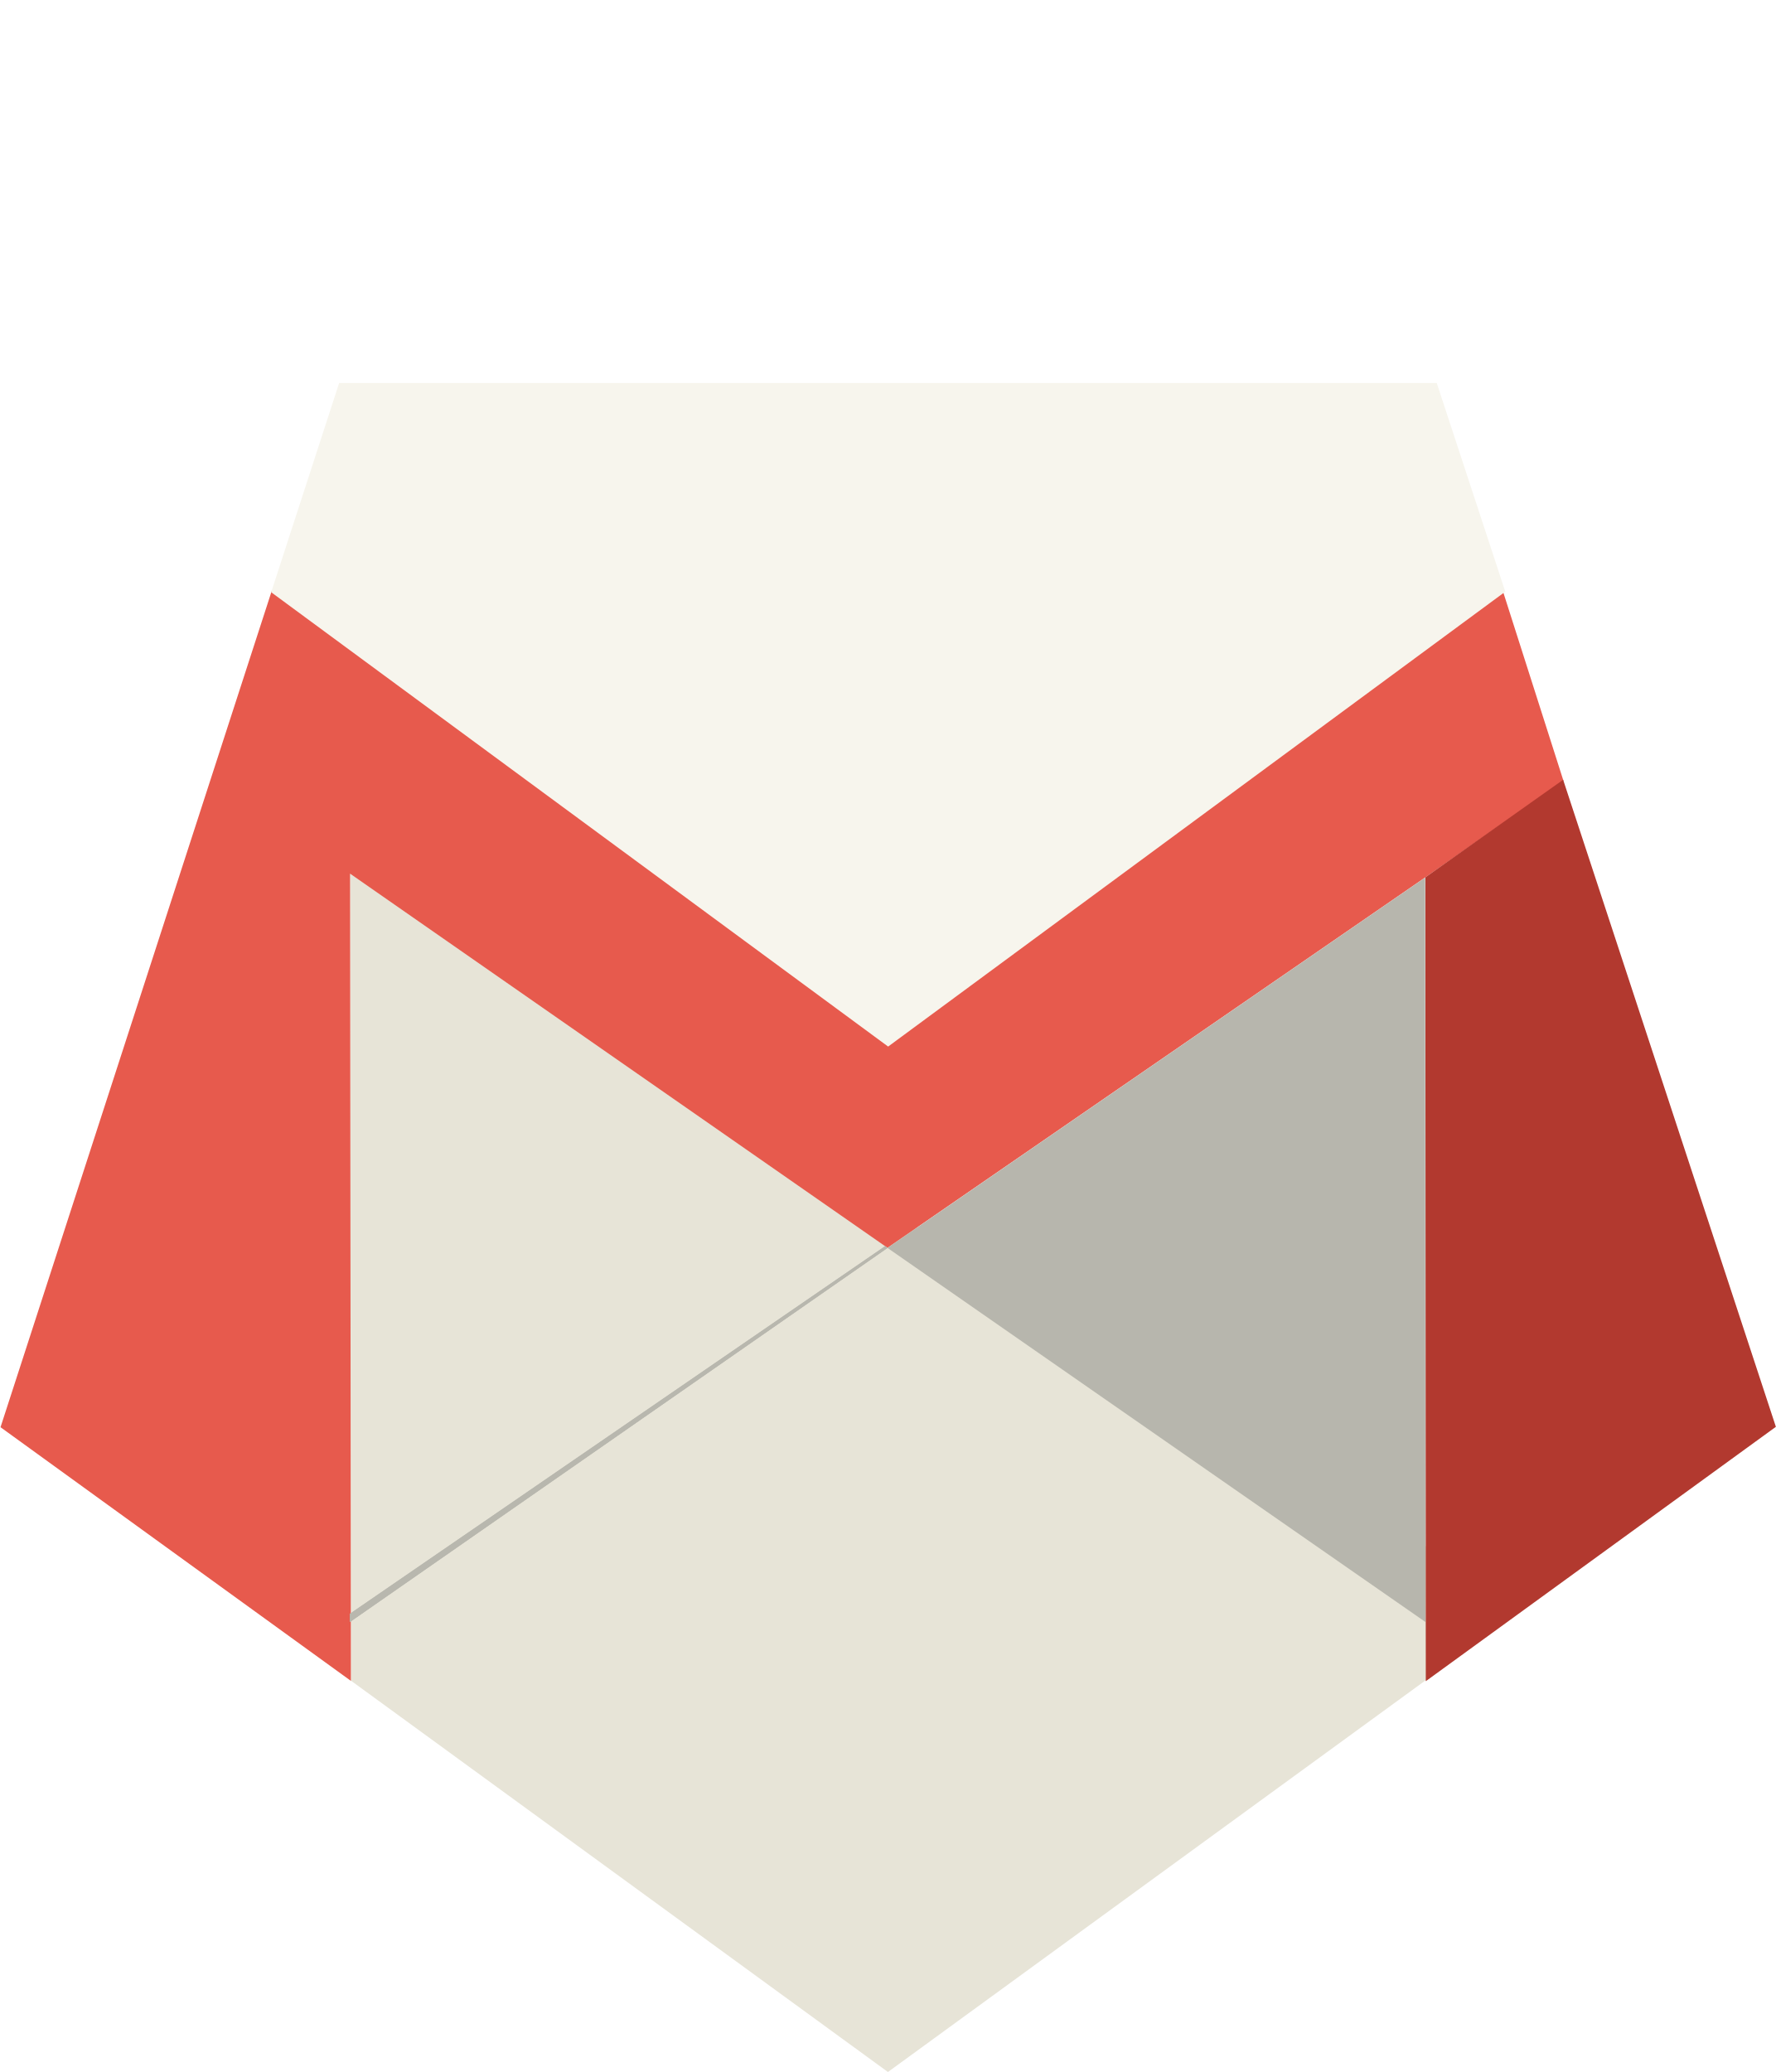
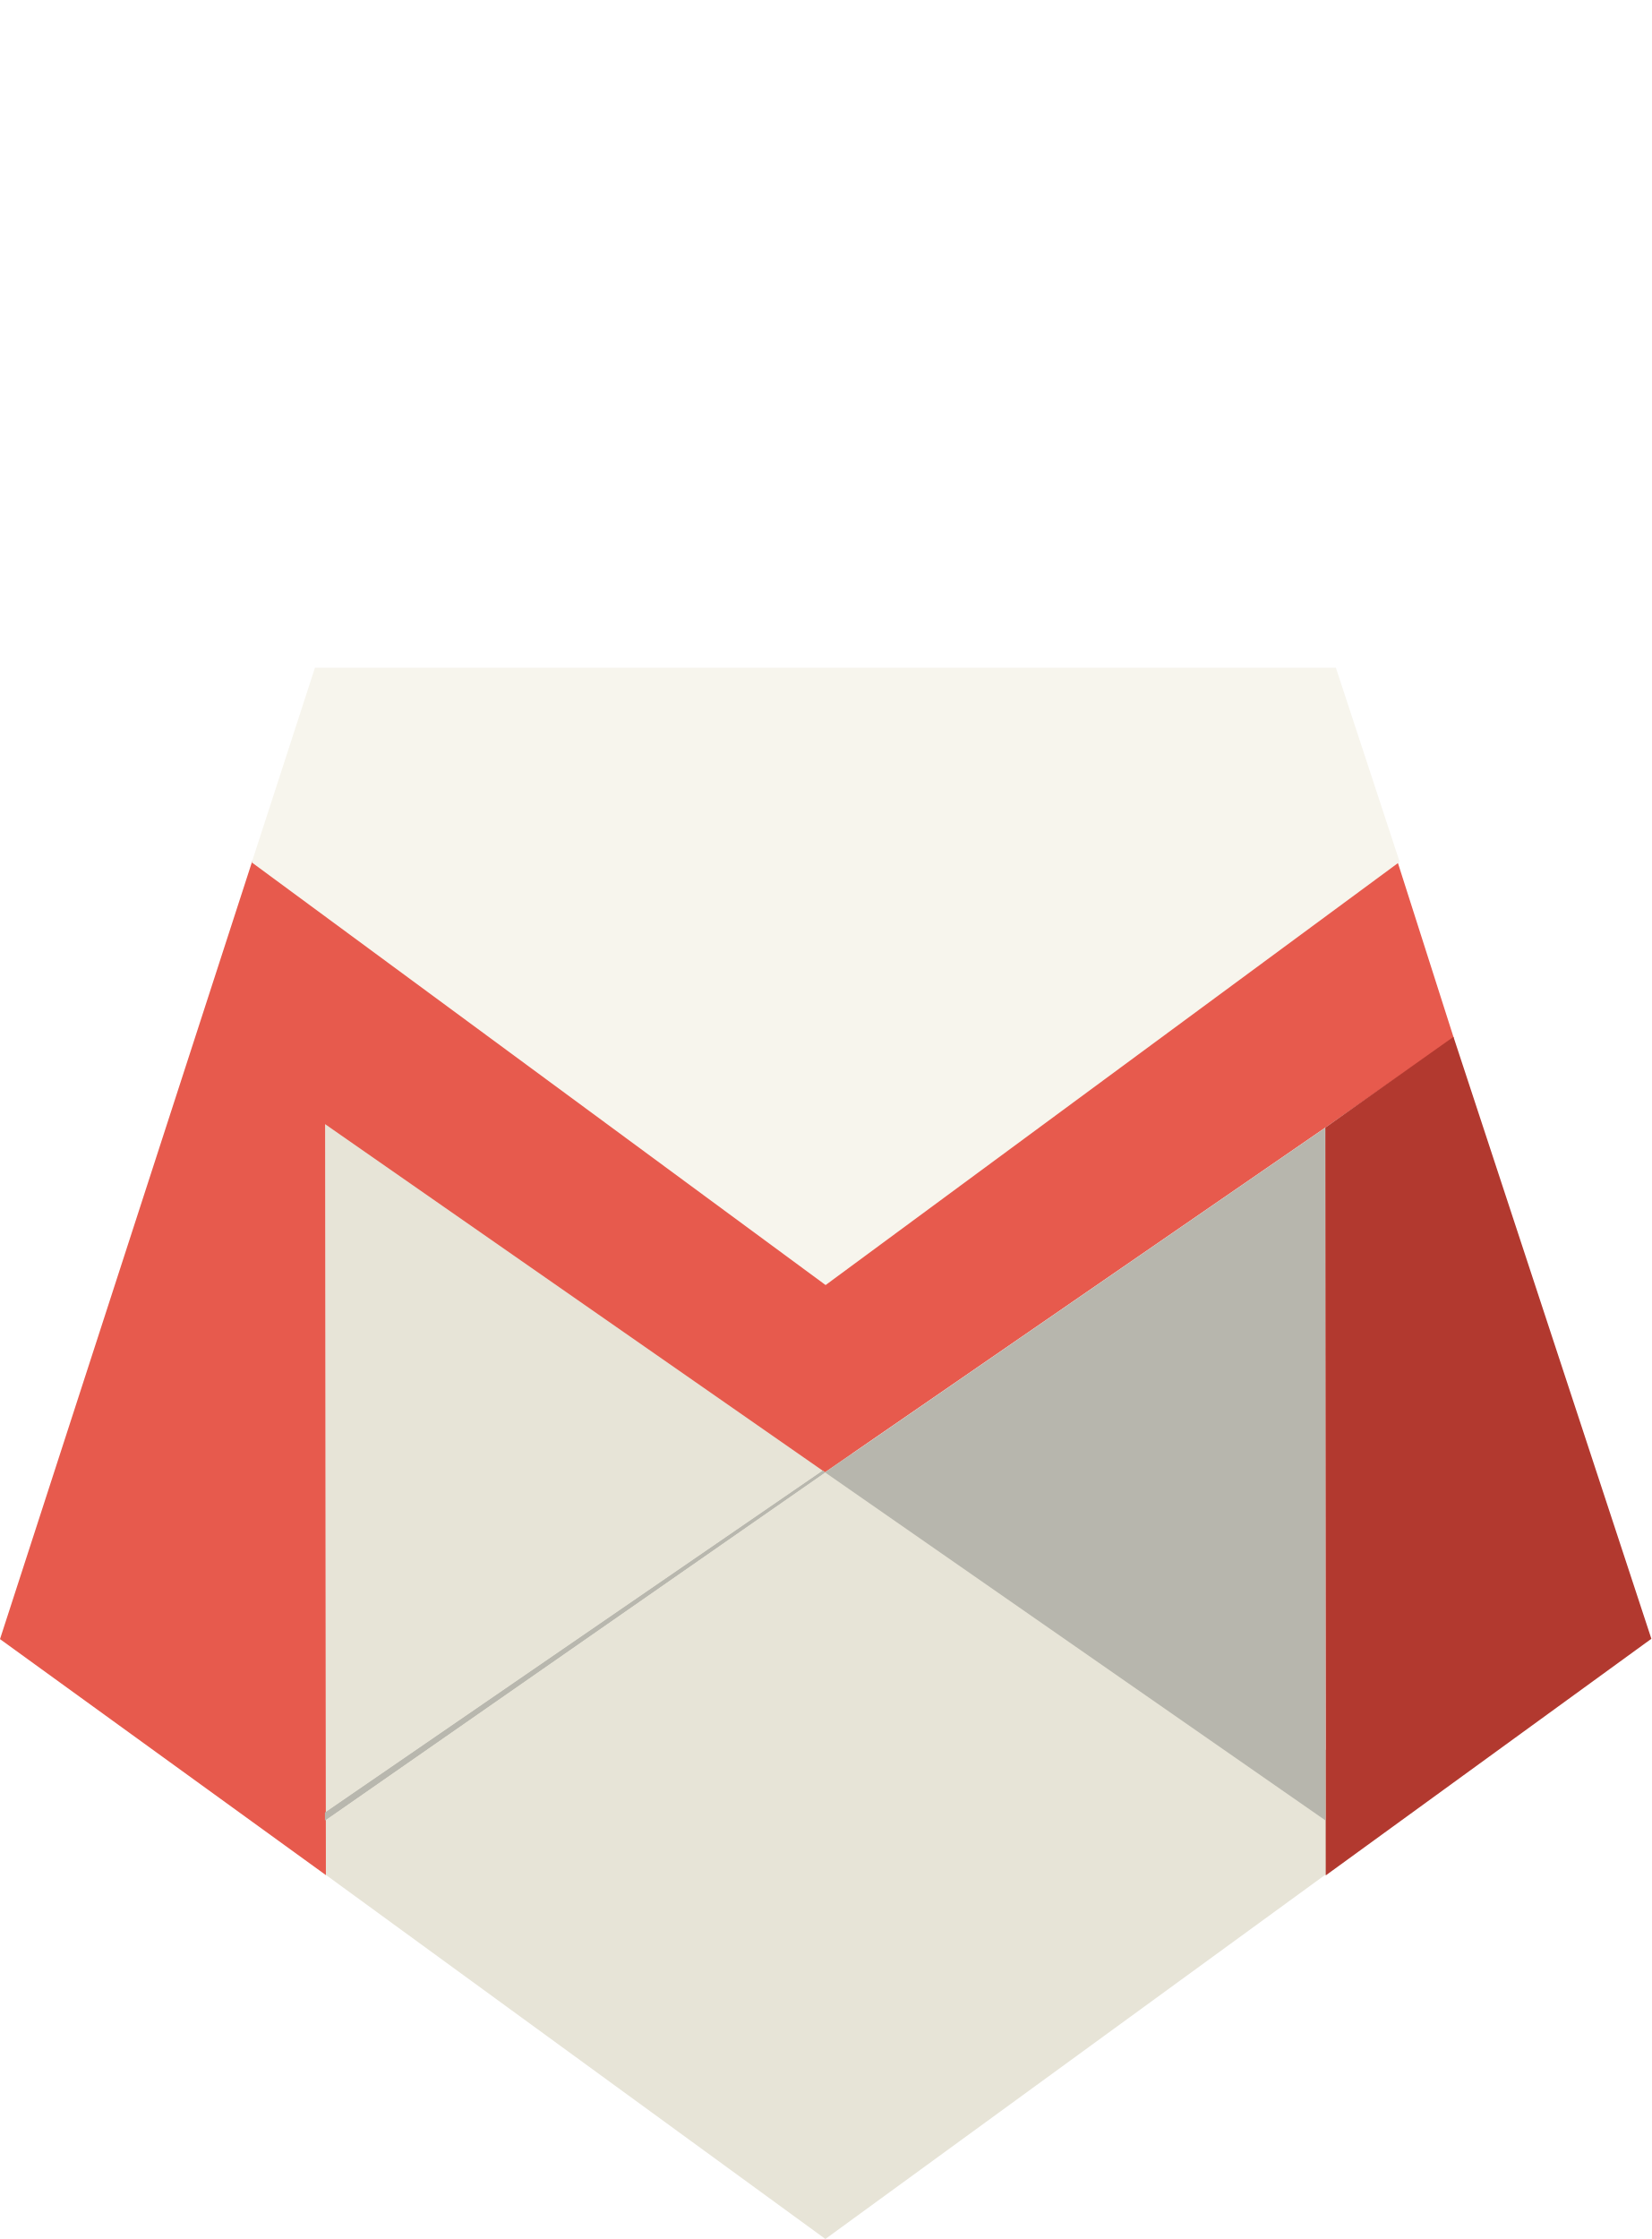
- <svg xmlns="http://www.w3.org/2000/svg" width="120" height="140" id="svg3787" version="1.1">
-   <defs id="defs3789">
-     <linearGradient id="id0" gradientUnits="userSpaceOnUse" x1="10721.3" y1="7208.85" x2="34827.801" y2="7208.85">
-       <stop offset="0" stop-color="#F8F6EF" id="stop3461" />
-       <stop offset="1" stop-color="#E7E4D6" id="stop3463" />
-     </linearGradient>
-     <linearGradient id="id1" gradientUnits="userSpaceOnUse" x1="10721.3" y1="7208.85" x2="34827.801" y2="7208.85">
-       <stop offset="0" stop-color="#F8F6EF" id="stop3466" />
-       <stop offset="1" stop-color="#E7E4D6" id="stop3468" />
-     </linearGradient>
-     <linearGradient id="id2" gradientUnits="userSpaceOnUse" x1="10721.3" y1="7208.85" x2="34827.801" y2="7208.85">
-       <stop offset="0" stop-color="#F8F6EF" id="stop3471" />
-       <stop offset="1" stop-color="#E7E4D6" id="stop3473" />
-     </linearGradient>
-     <linearGradient id="id3" gradientUnits="userSpaceOnUse" x1="10721.3" y1="7208.85" x2="34827.801" y2="7208.85">
-       <stop offset="0" stop-color="#F8F6EF" id="stop3476" />
-       <stop offset="1" stop-color="#E7E4D6" id="stop3478" />
-     </linearGradient>
-     <linearGradient id="id4" gradientUnits="userSpaceOnUse" x1="10721.3" y1="7208.85" x2="34827.801" y2="7208.85">
-       <stop offset="0" stop-color="#F8F6EF" id="stop3481" />
-       <stop offset="1" stop-color="#E7E4D6" id="stop3483" />
-     </linearGradient>
-     <linearGradient id="id5" gradientUnits="userSpaceOnUse" x1="10721.3" y1="7208.85" x2="34827.801" y2="7208.85">
-       <stop offset="0" stop-color="#F8F6EF" id="stop3486" />
-       <stop offset="1" stop-color="#E7E4D6" id="stop3488" />
-     </linearGradient>
-     <linearGradient id="id6" gradientUnits="userSpaceOnUse" x1="10721.3" y1="7208.85" x2="34827.801" y2="7208.85">
-       <stop offset="0" stop-color="#F8F6EF" id="stop3491" />
-       <stop offset="1" stop-color="#E7E4D6" id="stop3493" />
-     </linearGradient>
-     <linearGradient id="id7" gradientUnits="userSpaceOnUse" x1="10721.3" y1="7208.85" x2="34827.801" y2="7208.85">
-       <stop offset="0" stop-color="#F8F6EF" id="stop3496" />
-       <stop offset="1" stop-color="#E7E4D6" id="stop3498" />
-     </linearGradient>
-     <linearGradient id="id0-1" gradientUnits="userSpaceOnUse" x1="10721.3" y1="7208.85" x2="34827.801" y2="7208.85">
-       <stop offset="0" stop-color="#F8F6EF" id="stop3461-7" />
-       <stop offset="1" stop-color="#E7E4D6" id="stop3463-4" />
-     </linearGradient>
-     <linearGradient id="id1-0" gradientUnits="userSpaceOnUse" x1="10721.3" y1="7208.85" x2="34827.801" y2="7208.85">
-       <stop offset="0" stop-color="#F8F6EF" id="stop3466-9" />
-       <stop offset="1" stop-color="#E7E4D6" id="stop3468-4" />
-     </linearGradient>
-     <linearGradient id="id2-8" gradientUnits="userSpaceOnUse" x1="10721.3" y1="7208.85" x2="34827.801" y2="7208.85">
-       <stop offset="0" stop-color="#F8F6EF" id="stop3471-8" />
-       <stop offset="1" stop-color="#E7E4D6" id="stop3473-2" />
-     </linearGradient>
-     <linearGradient id="id3-4" gradientUnits="userSpaceOnUse" x1="10721.3" y1="7208.85" x2="34827.801" y2="7208.85">
-       <stop offset="0" stop-color="#F8F6EF" id="stop3476-5" />
-       <stop offset="1" stop-color="#E7E4D6" id="stop3478-5" />
-     </linearGradient>
-     <linearGradient id="id4-1" gradientUnits="userSpaceOnUse" x1="10721.3" y1="7208.85" x2="34827.801" y2="7208.85">
-       <stop offset="0" stop-color="#F8F6EF" id="stop3481-7" />
-       <stop offset="1" stop-color="#E7E4D6" id="stop3483-1" />
-     </linearGradient>
-     <linearGradient id="id5-1" gradientUnits="userSpaceOnUse" x1="10721.3" y1="7208.85" x2="34827.801" y2="7208.85">
-       <stop offset="0" stop-color="#F8F6EF" id="stop3486-5" />
-       <stop offset="1" stop-color="#E7E4D6" id="stop3488-2" />
-     </linearGradient>
-     <linearGradient id="id6-7" gradientUnits="userSpaceOnUse" x1="10721.3" y1="7208.85" x2="34827.801" y2="7208.85">
-       <stop offset="0" stop-color="#F8F6EF" id="stop3491-6" />
-       <stop offset="1" stop-color="#E7E4D6" id="stop3493-1" />
-     </linearGradient>
-     <linearGradient id="id7-4" gradientUnits="userSpaceOnUse" x1="10721.3" y1="7208.85" x2="34827.801" y2="7208.85">
-       <stop offset="0" stop-color="#F8F6EF" id="stop3496-2" />
-       <stop offset="1" stop-color="#E7E4D6" id="stop3498-3" />
-     </linearGradient>
-     <linearGradient id="id0-1-2" gradientUnits="userSpaceOnUse" x1="10721.3" y1="7208.85" x2="34827.801" y2="7208.85">
-       <stop offset="0" stop-color="#F8F6EF" id="stop3461-7-7" />
-       <stop offset="1" stop-color="#E7E4D6" id="stop3463-4-9" />
-     </linearGradient>
-     <linearGradient id="id1-0-5" gradientUnits="userSpaceOnUse" x1="10721.3" y1="7208.85" x2="34827.801" y2="7208.85">
-       <stop offset="0" stop-color="#F8F6EF" id="stop3466-9-4" />
-       <stop offset="1" stop-color="#E7E4D6" id="stop3468-4-3" />
-     </linearGradient>
-     <linearGradient id="id2-8-1" gradientUnits="userSpaceOnUse" x1="10721.3" y1="7208.85" x2="34827.801" y2="7208.85">
-       <stop offset="0" stop-color="#F8F6EF" id="stop3471-8-2" />
-       <stop offset="1" stop-color="#E7E4D6" id="stop3473-2-3" />
-     </linearGradient>
-     <linearGradient id="id3-4-3" gradientUnits="userSpaceOnUse" x1="10721.3" y1="7208.85" x2="34827.801" y2="7208.85">
-       <stop offset="0" stop-color="#F8F6EF" id="stop3476-5-4" />
-       <stop offset="1" stop-color="#E7E4D6" id="stop3478-5-1" />
-     </linearGradient>
-     <linearGradient id="id4-1-1" gradientUnits="userSpaceOnUse" x1="10721.3" y1="7208.85" x2="34827.801" y2="7208.85">
-       <stop offset="0" stop-color="#F8F6EF" id="stop3481-7-3" />
-       <stop offset="1" stop-color="#E7E4D6" id="stop3483-1-8" />
-     </linearGradient>
-     <linearGradient id="id5-1-7" gradientUnits="userSpaceOnUse" x1="10721.3" y1="7208.85" x2="34827.801" y2="7208.85">
-       <stop offset="0" stop-color="#F8F6EF" id="stop3486-5-4" />
-       <stop offset="1" stop-color="#E7E4D6" id="stop3488-2-2" />
-     </linearGradient>
-     <linearGradient id="id6-7-7" gradientUnits="userSpaceOnUse" x1="10721.3" y1="7208.85" x2="34827.801" y2="7208.85">
-       <stop offset="0" stop-color="#F8F6EF" id="stop3491-6-7" />
-       <stop offset="1" stop-color="#E7E4D6" id="stop3493-1-9" />
-     </linearGradient>
-     <linearGradient id="id7-4-3" gradientUnits="userSpaceOnUse" x1="10721.3" y1="7208.85" x2="34827.801" y2="7208.85">
-       <stop offset="0" stop-color="#F8F6EF" id="stop3496-2-1" />
-       <stop offset="1" stop-color="#E7E4D6" id="stop3498-3-9" />
-     </linearGradient>
-   </defs>
-   <g id="layer3" style="display:inline">
-     <path style="fill:#e7e4d7;fill-opacity:1;stroke:none;display:inline" d="M 23.656,59.031 23.719,113.562 60,140 103.031,108.656 z" id="path3795-2" />
+ <svg xmlns="http://www.w3.org/2000/svg" width="45" height="61" id="svg3787" version="1.1">
+   <defs id="defs3789" />
+   <g id="layer3" style="display:inline" transform="translate(-0.03489863,-130.0166)">
+     <path style="fill:#e7e4d7;fill-opacity:1;stroke:none;display:inline" d="m 8.895,160.644 0.023,20.455 13.609,9.917 16.141,-11.757 z" id="path3795-2" />
  </g>
-   <g id="layer6" style="display:inline">
-     <path style="fill:#e75a4d;fill-opacity:1;stroke:none;display:inline" d="M 105.646,52.758 96.313,59.281 59.969,84.312 23.656,59.031 23.712,113.574 0.035,96.433 18.364,39.918 100.992,38.183 z" id="path3795-8" />
+   <g id="layer6" style="display:inline" transform="translate(-0.03489863,-130.0166)">
+     <path style="fill:#e75a4d;fill-opacity:1;stroke:none;display:inline" d="m 39.65,158.291 -3.501,2.447 -13.633,9.389 -13.621,-9.483 0.021,20.459 -8.881,-6.43 6.875,-21.199 30.994,-0.651 z" id="path3795-8" />
  </g>
-   <g id="layer4" style="display:inline">
-     <path style="fill:#b2392f;fill-opacity:1;stroke:none;display:inline" d="m 105.625,52.688 -9.312,6.594 0.031,54.312 L 120,96.406 z" id="path3795-1" />
+   <g id="layer4" style="display:inline" transform="translate(-0.03489863,-130.0166)">
+     <path style="fill:#b2392f;fill-opacity:1;stroke:none;display:inline" d="m 39.643,158.265 -3.493,2.473 0.012,20.373 8.874,-6.447 z" id="path3795-1" />
  </g>
-   <g id="layer5" style="display:inline">
-     <path style="fill:#f7f5ed;fill-opacity:1;stroke:none;display:inline" d="m 101.715,39.977 -4.633,-14.103 -74.164,3e-6 -4.594,14.142 41.689,30.698 z" id="path3795-6" />
+   <g id="layer5" style="display:inline" transform="translate(-0.03489863,-130.0166)">
+     <path style="fill:#f7f5ed;fill-opacity:1;stroke:none;display:inline" d="m 38.176,153.497 -1.738,-5.29 -27.82,0 -1.723,5.305 15.638,11.515 z" id="path3795-6" />
  </g>
-   <g id="layer7" style="display:inline">
-     <polygon transform="matrix(0.00208079,0,0,0.00208079,12.70989,41.24695)" style="fill:#b8b7ae;display:inline" points="22713,20700 22634,20644 5255,32580 5255,32847 " id="polygon3512-9" />
-     <line id="line3502-5" y2="109.595" x2="96.32" y1="109.595" x1="96.299" style="fill:none" />
-     <line id="line3504-0" y2="109.595" x2="96.299" y1="109.595" x1="96.32" style="fill:none" />
-     <polygon id="polygon3512-0" points="5255,32580 5255,32847 22713,20700 22634,20644 " style="fill:#b8b7ae" transform="matrix(0.00208079,0,0,0.00208079,12.70989,41.24695)" />
-     <polygon id="polygon3514-2" points="40172,8674 40182,32847 22713,20700 " style="fill:#b7b6ad" transform="matrix(0.00208079,0,0,0.00208079,12.70989,41.24695)" />
+   <g id="layer7" style="display:inline" transform="translate(-0.03489863,-130.0166)">
+     <polygon transform="matrix(7.8052324e-4,0,0,7.8052324e-4,4.789403,153.9734)" style="fill:#b8b7ae;display:inline" points="22713,20700 22634,20644 5255,32580 5255,32847 " id="polygon3512-9" />
+     <line id="line3502-5" y2="179.611" x2="36.152" y1="179.611" x1="36.145" style="fill:none" />
+     <line id="line3504-0" y2="179.611" x2="36.145" y1="179.611" x1="36.152" style="fill:none" />
+     <polygon id="polygon3512-0" points="5255,32580 5255,32847 22713,20700 22634,20644 " style="fill:#b8b7ae" transform="matrix(7.8052324e-4,0,0,7.8052324e-4,4.789403,153.9734)" />
+     <polygon id="polygon3514-2" points="40172,8674 40182,32847 22713,20700 " style="fill:#b7b6ad" transform="matrix(7.8052324e-4,0,0,7.8052324e-4,4.789403,153.9734)" />
  </g>
</svg>
